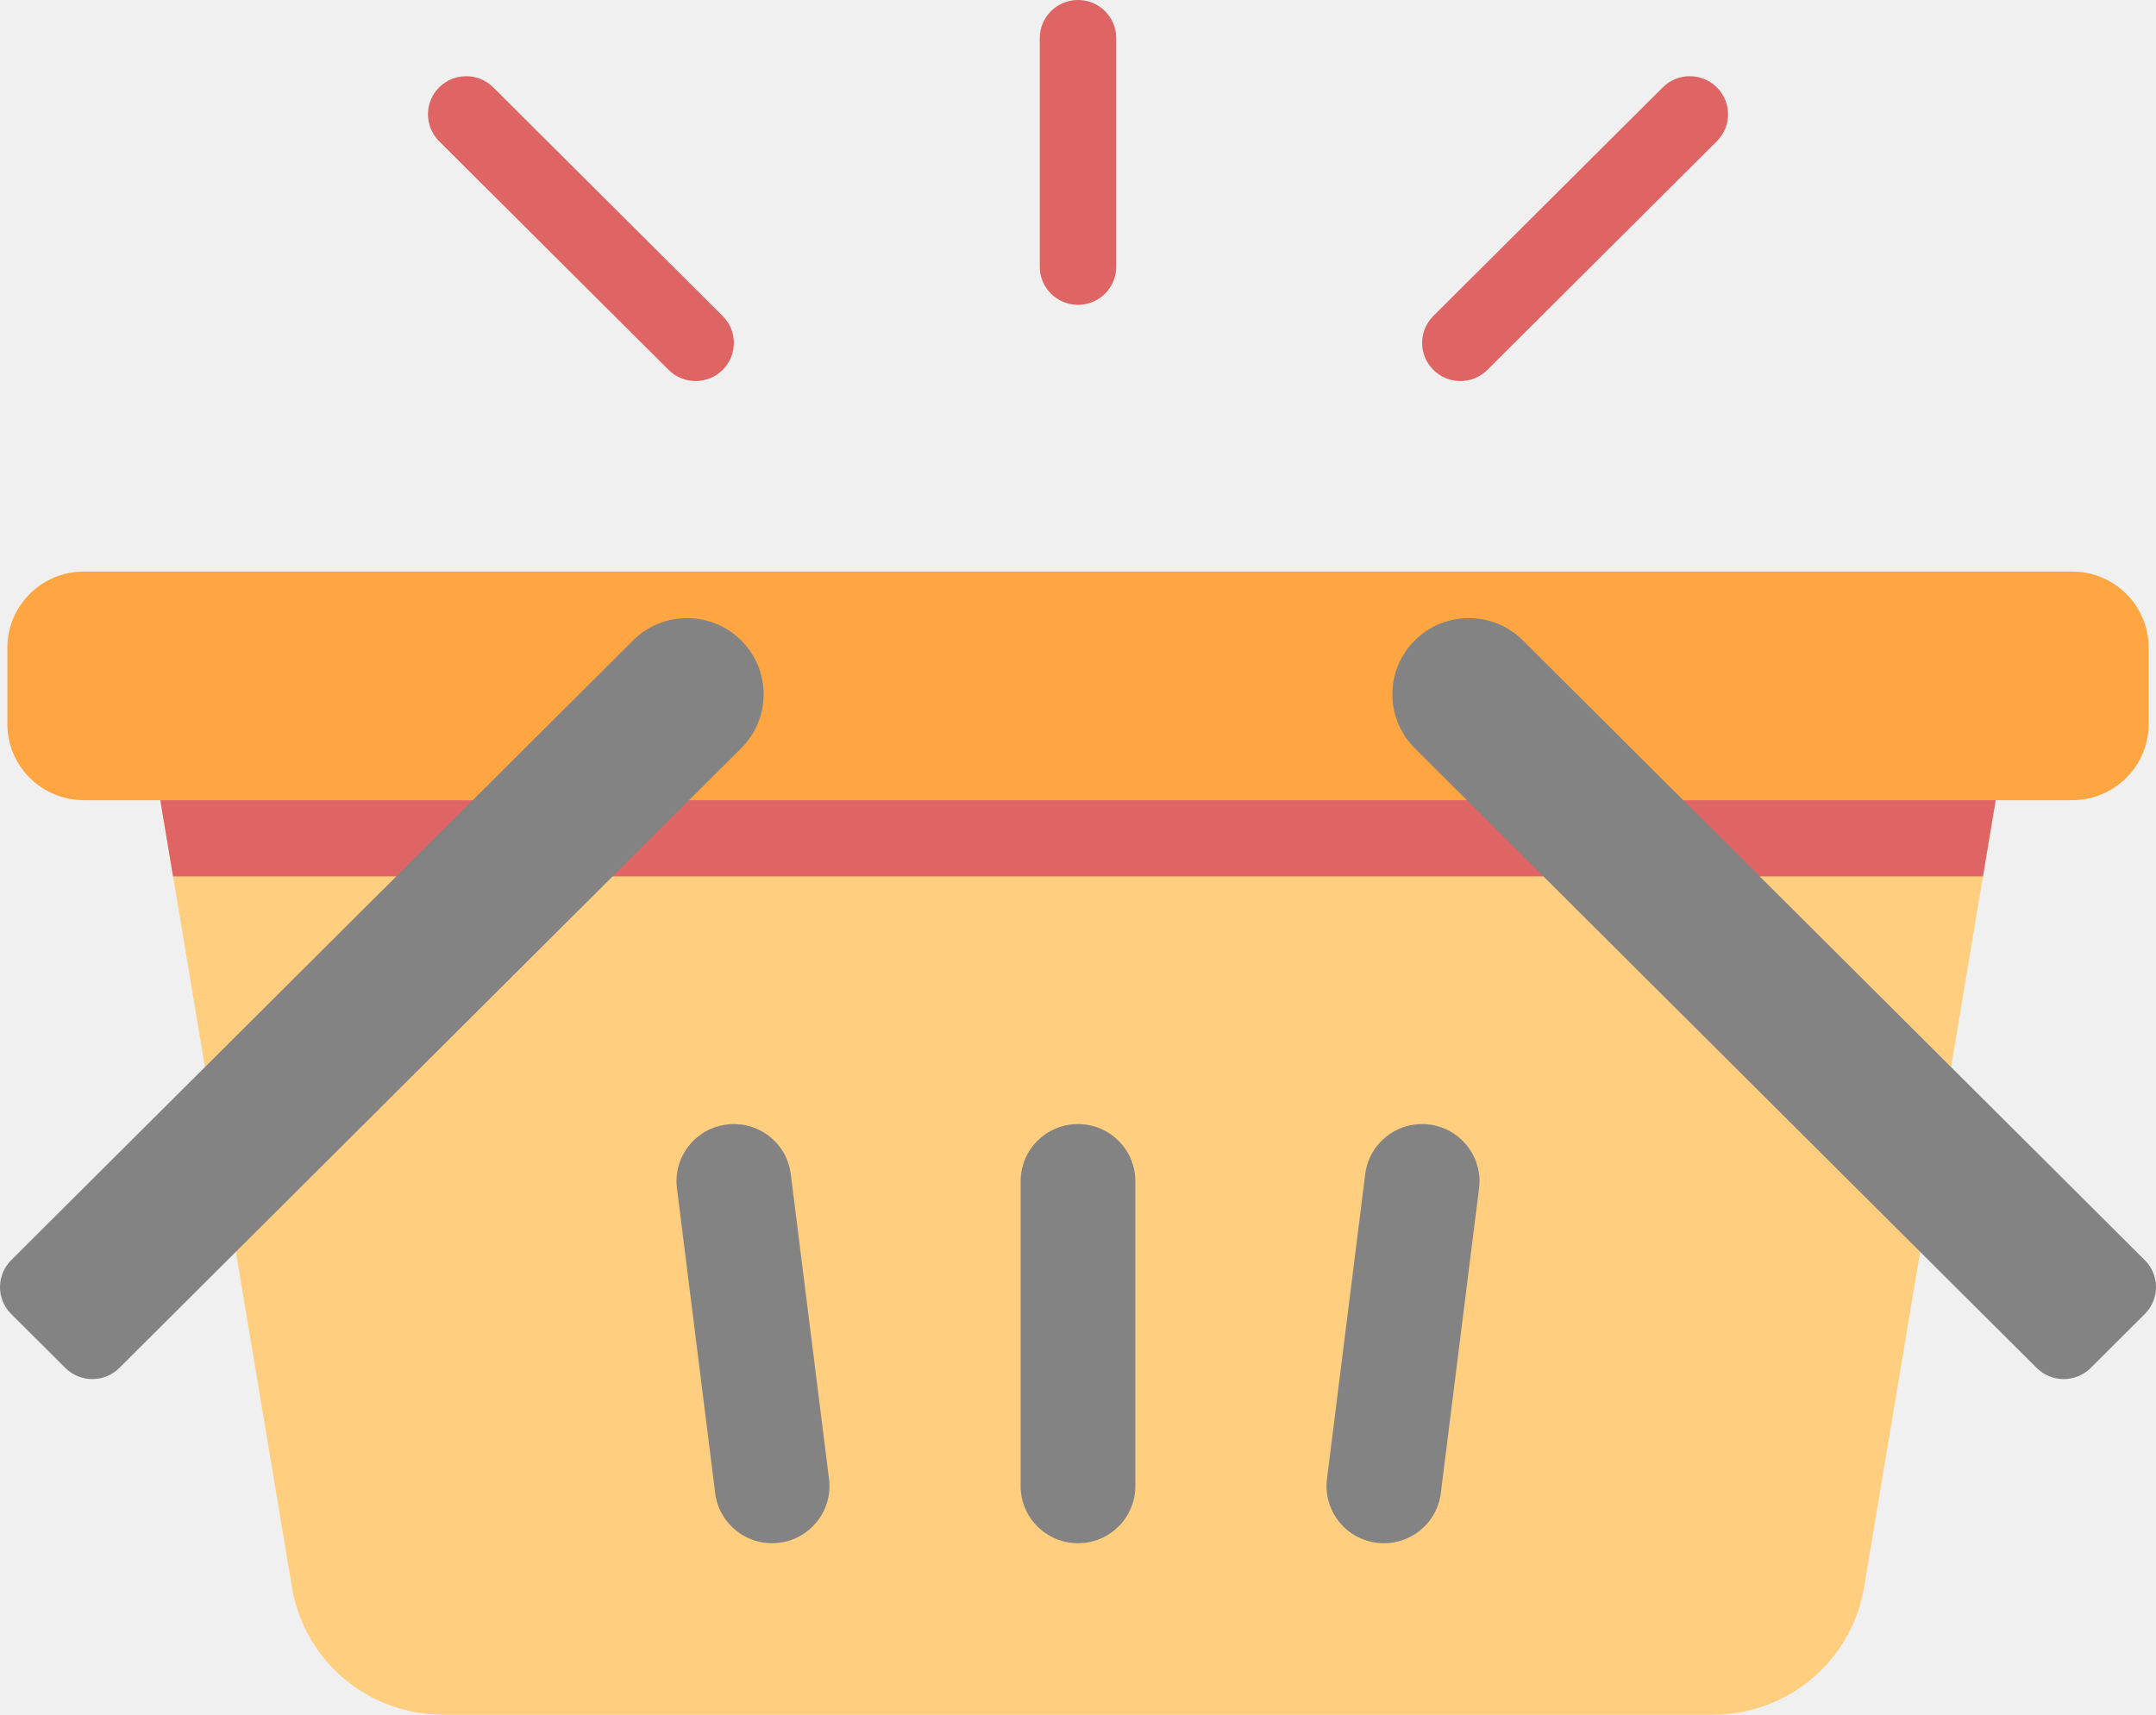
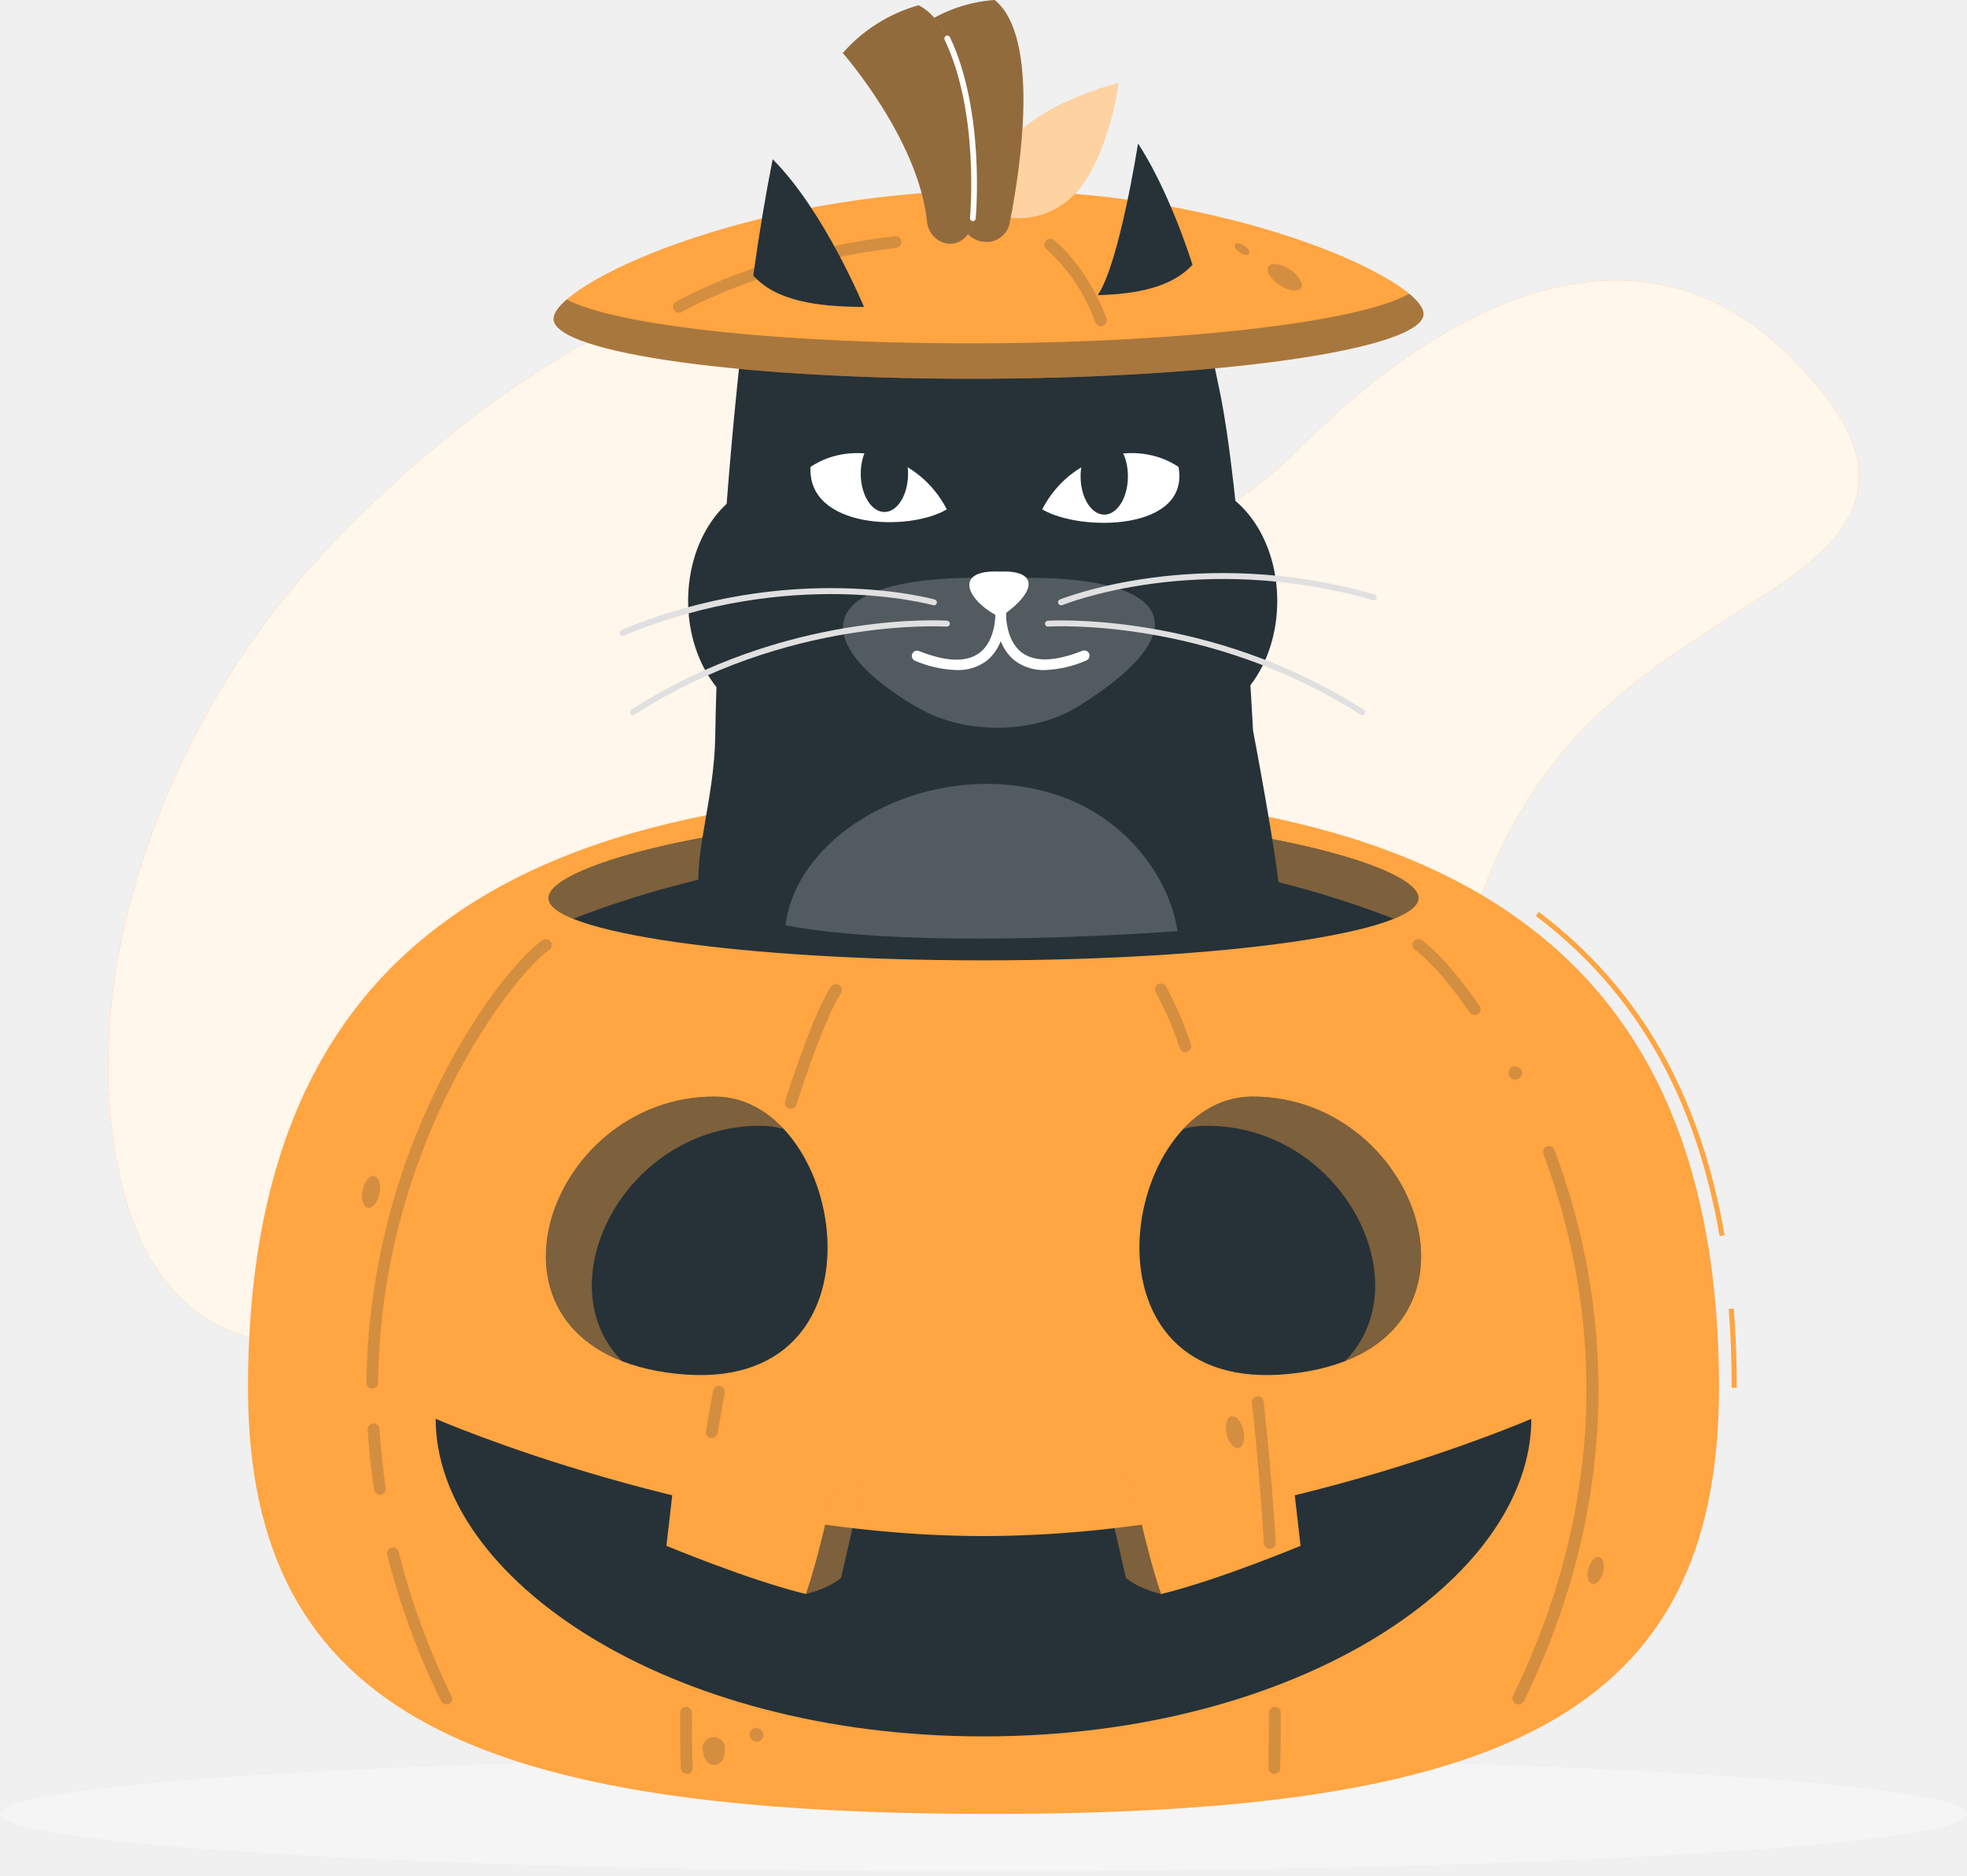
- <svg xmlns="http://www.w3.org/2000/svg" width="220" height="175" viewBox="0 0 220 175" fill="none">
-   <path d="M0.751 66.111C0.751 61.816 4.244 58.333 8.554 58.333H211.446C215.755 58.333 219.249 61.816 219.249 66.111V73.889C219.249 78.184 215.755 81.667 211.446 81.667H8.554C4.244 81.667 0.751 78.184 0.751 73.889V66.111Z" fill="#FFA542" />
-   <path d="M16.358 81.667H203.642L190.209 162.001C188.954 169.502 182.443 175 174.814 175H45.186C37.556 175 31.045 169.502 29.791 162.001L16.358 81.667Z" fill="#FFCE7F" />
-   <path d="M202.342 89.444H17.658L16.358 81.667H203.642L202.342 89.444Z" fill="#DF6464" />
-   <path d="M104.147 151.667V120.556C104.147 117.334 106.767 114.722 110 114.722C113.233 114.722 115.853 117.334 115.853 120.556V151.667C115.853 154.889 113.233 157.5 110 157.5C106.767 157.5 104.147 154.889 104.147 151.667Z" fill="#838383" />
-   <path d="M106.098 27.222V3.889C106.098 1.741 107.845 0 110 0C112.155 0 113.902 1.741 113.902 3.889V27.222C113.902 29.37 112.155 31.111 110 31.111C107.845 31.111 106.098 29.37 106.098 27.222ZM146.258 32.25L169.67 8.917C171.193 7.398 173.663 7.398 175.187 8.917C176.711 10.435 176.711 12.898 175.187 14.416L151.776 37.75C150.253 39.269 147.782 39.269 146.258 37.75C144.734 36.231 144.734 33.769 146.258 32.25ZM68.224 37.75L44.813 14.416C43.289 12.898 43.289 10.435 44.813 8.917C46.337 7.398 48.807 7.398 50.331 8.917L73.741 32.25C75.265 33.769 75.265 36.231 73.741 37.75C72.218 39.269 69.747 39.269 68.224 37.75Z" fill="#DF6464" />
-   <path d="M139.308 119.832C139.709 116.636 142.634 114.367 145.842 114.767C149.049 115.167 151.325 118.082 150.924 121.279L147.022 152.39C146.621 155.587 143.696 157.855 140.488 157.455C137.281 157.056 135.005 154.14 135.406 150.943L139.308 119.832ZM74.158 114.767C77.365 114.367 80.291 116.636 80.692 119.832L84.594 150.943C84.995 154.14 82.719 157.056 79.512 157.455C76.304 157.855 73.379 155.587 72.978 152.39L69.076 121.279C68.675 118.082 70.951 115.167 74.158 114.767ZM64.599 65.362C67.646 62.325 72.587 62.325 75.635 65.362C78.682 68.401 78.682 73.325 75.635 76.362L12.179 139.609C10.655 141.128 8.185 141.128 6.661 139.609L1.143 134.109C-0.381 132.591 -0.381 130.128 1.143 128.609L64.599 65.362ZM144.365 76.362C141.317 73.325 141.317 68.401 144.365 65.362C147.413 62.325 152.354 62.325 155.401 65.362L218.857 128.609C220.381 130.128 220.381 132.591 218.857 134.109L213.339 139.609C211.816 141.128 209.345 141.128 207.821 139.609L144.365 76.362Z" fill="#838383" />
+ <svg xmlns="http://www.w3.org/2000/svg" width="300" height="286" viewBox="0 0 300 286" fill="none">
+   <path d="M230.675 125.948C216.022 152.205 218.297 202.746 178.068 203.59C144.283 204.301 127.851 176.319 94.237 191.753C69.743 203.009 28.153 220.378 18.575 180.636C11.055 149.544 24.896 113.492 44.453 89.881C59.818 71.314 99.234 36.423 128.571 44.236C161.543 53.025 164.436 102.213 198.677 67.91C219.287 47.269 253.234 26.83 278.88 61.109C288.999 74.632 281.046 82.949 269.681 90.33C252.894 101.222 240.755 107.891 230.675 125.948Z" fill="#FFA542" />
+   <path opacity="0.9" d="M230.675 125.948C216.022 152.205 218.297 202.746 178.068 203.59C144.283 204.301 127.851 176.319 94.237 191.753C69.743 203.009 28.153 220.378 18.575 180.636C11.055 149.544 24.896 113.492 44.453 89.881C59.818 71.314 99.234 36.423 128.571 44.236C161.543 53.025 164.436 102.213 198.677 67.91C219.287 47.269 253.234 26.83 278.88 61.109C288.999 74.632 281.046 82.949 269.681 90.33C252.894 101.222 240.755 107.891 230.675 125.948Z" fill="white" />
+   <path d="M150 285.363C232.843 285.363 300 281.442 300 276.605C300 271.769 232.843 267.848 150 267.848C67.157 267.848 0 271.769 0 276.605C0 281.442 67.157 285.363 150 285.363Z" fill="#F5F5F5" />
+   <path d="M264.885 211.628H264.111C264.111 207.489 263.957 203.443 263.655 199.613L264.428 199.551C264.73 203.404 264.885 207.466 264.885 211.628Z" fill="#FFA542" />
+   <path d="M262.27 188.496C258.564 167.121 249.397 151.145 234.233 139.672L234.705 139.061C250.031 150.665 259.291 166.78 263.028 188.357L262.27 188.496Z" fill="#FFA542" />
+   <path d="M150 120.695C78.052 120.695 37.823 145.103 37.823 211.628C37.823 261.914 73.48 276.613 151.029 276.613C228.578 276.613 262.177 261.914 262.177 211.628C262.177 145.103 221.948 120.695 150 120.695Z" fill="#FFA542" />
+   <path opacity="0.2" d="M57.876 182.036C57.589 183.375 56.785 184.357 56.081 184.187C55.377 184.017 55.029 182.833 55.307 181.495C55.586 180.156 56.39 179.174 57.094 179.336C57.798 179.499 58.154 180.698 57.876 182.036Z" fill="#263238" />
+   <path opacity="0.2" d="M189.626 218.088C189.943 219.426 189.626 220.633 188.922 220.803C188.218 220.973 187.374 220.029 187.08 218.691C186.786 217.353 187.08 216.146 187.784 215.983C188.488 215.821 189.316 216.757 189.626 218.088Z" fill="#263238" />
+   <path opacity="0.2" d="M110.545 266.935C110.607 268.111 109.918 269.101 108.998 269.147C108.077 269.194 107.296 268.289 107.226 267.12C107.149 266.872 107.129 266.61 107.168 266.353C107.208 266.096 107.305 265.851 107.453 265.637C107.601 265.424 107.796 265.247 108.023 265.12C108.25 264.993 108.503 264.919 108.762 264.905C109.022 264.89 109.282 264.935 109.521 265.036C109.761 265.136 109.974 265.291 110.145 265.486C110.317 265.682 110.441 265.914 110.509 266.165C110.576 266.416 110.586 266.679 110.537 266.935H110.545Z" fill="#263238" />
+   <path opacity="0.2" d="M244.492 239.772C244.198 240.91 243.455 241.699 242.828 241.536C242.202 241.374 241.939 240.322 242.233 239.215C242.527 238.109 243.269 237.289 243.896 237.452C244.523 237.614 244.786 238.635 244.492 239.772Z" fill="#263238" />
+   <path opacity="0.2" d="M116.424 264.738C116.388 264.93 116.298 265.109 116.164 265.253C116.031 265.397 115.86 265.5 115.671 265.551C115.481 265.603 115.281 265.599 115.094 265.542C114.906 265.485 114.738 265.376 114.61 265.228C114.481 265.08 114.397 264.899 114.366 264.705C114.336 264.511 114.361 264.313 114.438 264.132C114.515 263.952 114.641 263.797 114.803 263.685C114.964 263.573 115.153 263.509 115.349 263.5C115.653 263.527 115.935 263.672 116.136 263.902C116.336 264.133 116.44 264.432 116.424 264.738Z" fill="#263238" />
+   <path opacity="0.2" d="M232.106 163.299C232.161 163.484 232.163 163.68 232.113 163.866C232.062 164.053 231.961 164.221 231.82 164.353C231.679 164.484 231.504 164.574 231.314 164.612C231.125 164.649 230.929 164.633 230.748 164.566C230.568 164.498 230.409 164.381 230.292 164.228C230.174 164.075 230.101 163.893 230.081 163.701C230.061 163.509 230.096 163.315 230.18 163.142C230.264 162.968 230.395 162.822 230.559 162.719C230.841 162.592 231.162 162.582 231.451 162.691C231.741 162.8 231.976 163.018 232.106 163.299Z" fill="#263238" />
+   <path opacity="0.2" d="M104.735 270.501C104.501 270.499 104.277 270.408 104.11 270.245C103.943 270.082 103.845 269.86 103.837 269.627C103.744 266.881 103.713 264.041 103.737 261.187C103.737 261.069 103.76 260.952 103.805 260.843C103.85 260.734 103.916 260.636 103.999 260.552C104.083 260.469 104.182 260.403 104.291 260.358C104.4 260.313 104.516 260.289 104.634 260.289C104.753 260.29 104.87 260.315 104.98 260.361C105.089 260.408 105.189 260.475 105.272 260.56C105.355 260.645 105.421 260.745 105.466 260.855C105.51 260.965 105.532 261.083 105.531 261.202C105.531 264.034 105.531 266.85 105.632 269.565C105.636 269.684 105.617 269.803 105.575 269.914C105.533 270.025 105.47 270.128 105.389 270.214C105.308 270.301 105.21 270.372 105.102 270.421C104.994 270.47 104.877 270.497 104.758 270.501H104.735Z" fill="#263238" />
+   <path opacity="0.2" d="M108.595 219.294H108.448C108.329 219.278 108.214 219.239 108.11 219.178C108.006 219.116 107.915 219.035 107.843 218.939C107.771 218.842 107.719 218.732 107.69 218.615C107.661 218.498 107.656 218.377 107.674 218.258C108.007 216.239 108.371 214.158 108.75 212.069C108.793 211.834 108.927 211.626 109.124 211.49C109.321 211.354 109.563 211.302 109.798 211.345C110.033 211.388 110.241 211.523 110.377 211.72C110.512 211.916 110.564 212.159 110.521 212.394C110.142 214.451 109.786 216.517 109.454 218.529C109.422 218.736 109.318 218.926 109.162 219.065C109.005 219.205 108.805 219.286 108.595 219.294Z" fill="#263238" />
+   <path opacity="0.2" d="M120.602 169.07C120.507 169.07 120.413 169.054 120.324 169.024C120.096 168.949 119.908 168.788 119.799 168.575C119.69 168.362 119.67 168.114 119.743 167.886C122.544 159.229 125.159 152.685 126.799 150.395C126.946 150.223 127.152 150.112 127.376 150.084C127.601 150.056 127.827 150.113 128.012 150.244C128.196 150.375 128.325 150.571 128.372 150.792C128.42 151.013 128.383 151.244 128.269 151.439C127.101 153.095 124.695 158.402 121.461 168.459C121.398 168.637 121.282 168.792 121.129 168.901C120.975 169.01 120.791 169.07 120.602 169.07Z" fill="#263238" />
+   <path d="M216.347 136.949C216.347 142.194 186.639 146.449 150 146.449C113.361 146.449 83.653 142.194 83.653 136.949C83.653 131.704 113.361 124.06 150 124.06C186.639 124.06 216.347 131.696 216.347 136.949Z" fill="#263238" />
+   <path opacity="0.4" d="M150 124.068C113.361 124.068 83.653 131.696 83.653 136.941C83.653 138.055 84.984 139.115 87.413 140.113C106.947 132.5 129.189 129.089 150 129.089C170.811 129.089 193.053 132.5 212.587 140.113C215.016 139.115 216.347 138.055 216.347 136.941C216.347 131.696 186.639 124.068 150 124.068Z" fill="#FFA542" />
+   <path d="M109.168 167.229C129.112 167.422 136.663 213.02 103.242 209.5C69.821 205.98 82.849 166.966 109.168 167.229Z" fill="#263238" />
+   <path opacity="0.4" d="M109.168 167.229C85.378 166.981 72.451 198.839 94.863 207.558C83.003 195.552 95.482 171.476 116.177 171.677C117.313 171.685 118.443 171.849 119.534 172.165C116.734 169.171 113.221 167.267 109.168 167.229Z" fill="#FFA542" />
+   <path d="M190.833 167.229C170.888 167.422 163.338 213.02 196.759 209.5C230.18 205.98 217.152 166.966 190.833 167.229Z" fill="#263238" />
+   <path opacity="0.4" d="M190.833 167.229C214.622 166.981 227.549 198.839 205.137 207.558C216.997 195.552 204.518 171.476 183.823 171.677C182.687 171.685 181.557 171.849 180.466 172.165C183.266 169.171 186.779 167.267 190.833 167.229Z" fill="#FFA542" />
+   <path d="M150 234.241C107.45 234.241 66.448 216.362 66.448 216.362C66.448 240.577 101.64 264.792 150 264.792C198.36 264.792 233.553 240.577 233.553 216.362C233.553 216.362 192.55 234.241 150 234.241Z" fill="#263238" />
+   <path d="M127.518 224.965C127.518 224.965 125.321 236.191 122.923 243.084C114.219 240.979 101.64 235.726 101.64 235.726L103.265 221.615L127.518 224.965Z" fill="#FFA542" />
+   <path opacity="0.4" d="M127.518 224.965C127.518 224.965 125.321 236.191 122.923 243.084C126.791 242.101 128.292 240.577 128.292 240.577L131.781 225.29L127.518 224.965Z" fill="#FFA542" />
+   <path d="M172.482 224.965C172.482 224.965 174.679 236.191 177.077 243.084C185.781 240.979 198.36 235.726 198.36 235.726L196.735 221.615L172.482 224.965Z" fill="#FFA542" />
+   <path opacity="0.4" d="M172.482 224.965C172.482 224.965 174.679 236.191 177.077 243.084C173.171 242.101 171.708 240.577 171.708 240.577L168.219 225.29L172.482 224.965Z" fill="#FFA542" />
+   <path opacity="0.2" d="M194.329 270.501C194.091 270.493 193.866 270.392 193.701 270.22C193.536 270.048 193.445 269.819 193.447 269.581C193.501 266.78 193.532 263.956 193.532 261.195C193.531 261.076 193.554 260.958 193.598 260.849C193.643 260.739 193.709 260.639 193.792 260.555C193.876 260.471 193.975 260.404 194.085 260.358C194.194 260.313 194.311 260.289 194.43 260.289C194.67 260.289 194.9 260.385 195.07 260.554C195.24 260.724 195.335 260.954 195.335 261.195C195.335 263.964 195.335 266.803 195.25 269.619C195.242 269.857 195.141 270.083 194.969 270.248C194.797 270.412 194.567 270.504 194.329 270.501Z" fill="#263238" />
+   <path opacity="0.2" d="M193.664 236.191C193.433 236.191 193.211 236.103 193.042 235.945C192.874 235.787 192.773 235.57 192.759 235.34C192.333 228.145 191.722 220.958 190.941 213.987C190.919 213.865 190.922 213.74 190.95 213.619C190.978 213.498 191.031 213.385 191.105 213.285C191.179 213.185 191.273 213.102 191.381 213.04C191.488 212.979 191.607 212.94 191.731 212.926C191.854 212.912 191.979 212.924 192.097 212.96C192.216 212.997 192.326 213.057 192.42 213.138C192.514 213.218 192.591 213.318 192.645 213.429C192.7 213.541 192.73 213.662 192.736 213.786C193.509 220.795 194.136 228.006 194.562 235.239C194.569 235.358 194.553 235.476 194.514 235.589C194.475 235.701 194.414 235.804 194.335 235.893C194.256 235.981 194.16 236.053 194.052 236.104C193.945 236.155 193.829 236.185 193.71 236.191H193.664Z" fill="#263238" />
+   <path opacity="0.2" d="M180.791 160.444C180.605 160.444 180.423 160.386 180.272 160.278C180.121 160.17 180.007 160.017 179.948 159.841C178.986 156.915 177.767 154.08 176.304 151.369C176.237 151.268 176.192 151.153 176.171 151.033C176.15 150.914 176.153 150.791 176.181 150.672C176.209 150.554 176.261 150.443 176.333 150.345C176.405 150.247 176.496 150.165 176.601 150.103C176.706 150.042 176.823 150.002 176.944 149.987C177.064 149.972 177.187 149.982 177.304 150.016C177.42 150.05 177.529 150.107 177.623 150.184C177.717 150.261 177.795 150.356 177.851 150.464C179.376 153.27 180.642 156.209 181.634 159.245C181.673 159.356 181.69 159.474 181.684 159.592C181.677 159.71 181.648 159.825 181.597 159.931C181.546 160.038 181.474 160.133 181.386 160.212C181.299 160.29 181.196 160.351 181.085 160.39C180.991 160.426 180.891 160.444 180.791 160.444Z" fill="#263238" />
+   <path opacity="0.2" d="M68.041 259.895C67.878 259.889 67.719 259.838 67.583 259.748C67.446 259.658 67.337 259.532 67.268 259.384C63.761 252.257 61.005 244.785 59.044 237.088C59.015 236.974 59.009 236.855 59.026 236.738C59.043 236.622 59.083 236.509 59.143 236.408C59.203 236.307 59.283 236.218 59.377 236.148C59.472 236.077 59.579 236.026 59.694 235.997C59.808 235.968 59.927 235.962 60.044 235.979C60.16 235.996 60.272 236.036 60.374 236.096C60.475 236.157 60.563 236.236 60.634 236.331C60.704 236.425 60.756 236.533 60.785 236.647C62.709 244.232 65.413 251.598 68.853 258.626C68.958 258.842 68.972 259.09 68.894 259.316C68.816 259.542 68.651 259.728 68.436 259.833C68.311 259.884 68.176 259.905 68.041 259.895Z" fill="#263238" />
+   <path opacity="0.2" d="M57.938 227.951C57.722 227.948 57.514 227.869 57.351 227.727C57.188 227.586 57.081 227.391 57.048 227.178C56.592 224.145 56.274 221.058 56.073 218.018C56.062 217.779 56.145 217.545 56.304 217.366C56.463 217.187 56.685 217.076 56.924 217.059C57.163 217.046 57.397 217.128 57.575 217.288C57.754 217.447 57.862 217.671 57.876 217.91C58.054 220.896 58.379 223.928 58.827 226.907C58.845 227.025 58.839 227.145 58.809 227.261C58.779 227.376 58.727 227.485 58.655 227.58C58.583 227.675 58.493 227.755 58.389 227.815C58.286 227.874 58.172 227.913 58.054 227.928L57.938 227.951Z" fill="#263238" />
+   <path opacity="0.2" d="M56.762 211.759C56.523 211.755 56.296 211.657 56.129 211.486C55.962 211.315 55.87 211.085 55.872 210.846C56.102 194.863 59.956 179.139 67.144 164.862C73.248 152.746 79.816 145.366 82.748 143.37C82.846 143.303 82.956 143.256 83.071 143.231C83.187 143.206 83.306 143.205 83.423 143.226C83.539 143.248 83.65 143.292 83.749 143.357C83.849 143.421 83.934 143.505 84.001 143.602C84.069 143.7 84.116 143.809 84.14 143.925C84.165 144.041 84.166 144.16 84.145 144.277C84.123 144.393 84.079 144.504 84.015 144.603C83.95 144.703 83.867 144.788 83.769 144.855C78.354 148.561 58.031 174.47 57.659 210.862C57.657 211.099 57.562 211.326 57.394 211.494C57.226 211.662 56.999 211.757 56.762 211.759Z" fill="#263238" />
+   <path opacity="0.2" d="M231.557 259.895C231.42 259.894 231.285 259.862 231.162 259.802C230.949 259.695 230.786 259.509 230.709 259.283C230.632 259.057 230.648 258.81 230.752 258.595C247.393 224.555 242.442 194.863 235.394 175.986C235.351 175.876 235.33 175.758 235.333 175.639C235.336 175.52 235.363 175.403 235.412 175.295C235.461 175.187 235.532 175.09 235.619 175.009C235.706 174.929 235.808 174.866 235.92 174.826C236.144 174.743 236.391 174.752 236.609 174.85C236.826 174.949 236.995 175.129 237.081 175.352C244.283 194.561 249.319 224.733 232.439 259.384C232.361 259.549 232.235 259.686 232.077 259.777C231.92 259.868 231.738 259.909 231.557 259.895Z" fill="#263238" />
+   <path opacity="0.2" d="M224.942 154.797C224.79 154.801 224.64 154.767 224.505 154.698C224.37 154.629 224.254 154.527 224.168 154.402C220.455 149.033 217.345 145.892 215.805 144.855C215.608 144.721 215.473 144.514 215.429 144.279C215.384 144.045 215.435 143.803 215.569 143.606C215.704 143.409 215.911 143.273 216.145 143.229C216.38 143.185 216.622 143.236 216.819 143.37C218.567 144.561 221.801 147.818 225.654 153.381C225.788 153.578 225.839 153.82 225.796 154.055C225.752 154.29 225.618 154.498 225.422 154.634C225.281 154.734 225.114 154.79 224.942 154.797Z" fill="#263238" />
+   <path d="M183.576 47.996H113.639C111.164 68.552 109.4 92.867 109.083 112.378C108.936 121.553 105.988 129.653 106.599 135.781C106.672 136.534 106.957 137.25 107.421 137.848C107.886 138.445 108.51 138.898 109.222 139.154C127.07 145.683 175.352 142.519 189.424 141.304C191.869 141.095 195.258 138.983 195.157 136.554C194.94 131.495 191.103 111.365 191.103 111.365C191.103 111.365 189.285 74.834 185.904 59.051C185.023 55.075 184.411 51.362 183.576 47.996Z" fill="#263238" />
+   <path d="M181.023 109.709C188.632 109.709 194.801 101.618 194.801 91.637C194.801 81.656 188.632 73.565 181.023 73.565C173.413 73.565 167.244 81.656 167.244 91.637C167.244 101.618 173.413 109.709 181.023 109.709Z" fill="#263238" />
+   <path d="M118.73 109.709C126.339 109.709 132.508 101.618 132.508 91.637C132.508 81.656 126.339 73.565 118.73 73.565C111.12 73.565 104.951 81.656 104.951 91.637C104.951 101.618 111.12 109.709 118.73 109.709Z" fill="#263238" />
+   <path opacity="0.2" d="M154 88.148C178.973 87.467 183.297 95.985 164.513 107.69C157.651 111.96 147.346 112.076 140.206 108.038C124.153 98.956 121.639 87.258 152.584 88.148C153.033 88.163 153.528 88.163 154 88.148Z" fill="white" />
+   <path opacity="0.2" d="M162.146 121.561C143.579 114.769 121.631 126.002 119.805 141.119C136.593 144.213 163.508 143.107 179.592 142.001C178.369 133.816 171.871 125.128 162.146 121.561Z" fill="white" />
+   <path d="M123.619 71.198C130.125 66.842 140.121 69.372 144.407 77.673C138.581 81.139 123.093 80.59 123.619 71.198Z" fill="white" />
+   <path d="M152.53 87.165C158.201 86.895 158.456 90.09 152.53 94.128C147.524 91.73 145.134 86.802 152.53 87.165Z" fill="white" />
+   <path d="M145.884 102.182C143.711 102.105 141.57 101.625 139.572 100.766C139.473 100.729 139.382 100.673 139.306 100.6C139.229 100.528 139.168 100.44 139.127 100.343C139.086 100.246 139.065 100.141 139.065 100.036C139.066 99.93 139.088 99.826 139.131 99.729C139.166 99.63 139.222 99.54 139.294 99.463C139.366 99.387 139.452 99.326 139.549 99.284C139.645 99.242 139.749 99.22 139.854 99.219C139.959 99.219 140.063 99.24 140.16 99.281C144.298 100.928 147.393 101.029 149.35 99.582C152.128 97.548 151.818 92.968 151.81 92.921C151.799 92.816 151.809 92.709 151.84 92.608C151.871 92.507 151.923 92.413 151.992 92.332C152.06 92.252 152.145 92.186 152.24 92.14C152.336 92.094 152.44 92.067 152.545 92.062C152.653 92.052 152.762 92.064 152.865 92.098C152.968 92.132 153.063 92.187 153.143 92.26C153.223 92.333 153.287 92.422 153.331 92.521C153.375 92.62 153.397 92.728 153.396 92.836C153.396 93.061 153.783 98.337 150.302 100.897C149.009 101.795 147.457 102.246 145.884 102.182Z" fill="white" />
+   <path d="M159.361 102.182C157.782 102.233 156.228 101.769 154.936 100.859C151.455 98.298 151.841 93.022 151.841 92.797C151.841 92.688 151.863 92.58 151.907 92.48C151.951 92.38 152.016 92.291 152.097 92.218C152.178 92.145 152.274 92.09 152.378 92.056C152.482 92.023 152.592 92.012 152.7 92.024C152.806 92.028 152.91 92.055 153.005 92.101C153.1 92.148 153.185 92.213 153.254 92.294C153.323 92.374 153.375 92.468 153.406 92.569C153.437 92.671 153.447 92.777 153.435 92.882C153.435 92.929 153.118 97.524 155.887 99.543C157.853 100.99 160.939 100.882 165.078 99.242C165.176 99.203 165.28 99.184 165.385 99.186C165.49 99.188 165.593 99.21 165.69 99.251C165.786 99.293 165.873 99.353 165.946 99.429C166.019 99.504 166.076 99.593 166.115 99.691C166.154 99.788 166.173 99.892 166.171 99.997C166.169 100.102 166.147 100.206 166.105 100.302C166.064 100.398 166.003 100.485 165.928 100.558C165.853 100.631 165.764 100.689 165.666 100.727C163.673 101.599 161.535 102.093 159.361 102.182Z" fill="white" />
+   <path d="M96.511 109.059C96.436 109.06 96.362 109.042 96.296 109.007C96.23 108.972 96.173 108.921 96.132 108.858C96.07 108.756 96.05 108.634 96.076 108.517C96.102 108.4 96.172 108.298 96.271 108.231C119.828 93.068 144.213 94.615 144.453 94.654C144.572 94.662 144.683 94.718 144.761 94.808C144.84 94.897 144.879 95.015 144.871 95.134C144.863 95.253 144.808 95.364 144.718 95.442C144.628 95.52 144.51 95.56 144.391 95.552C144.151 95.552 120.06 94.004 96.751 108.99C96.679 109.036 96.596 109.06 96.511 109.059Z" fill="#E0E0E0" />
+   <path d="M94.941 96.936C94.851 96.936 94.764 96.909 94.69 96.86C94.616 96.81 94.558 96.74 94.523 96.658C94.5 96.604 94.488 96.545 94.488 96.486C94.487 96.427 94.499 96.369 94.521 96.314C94.543 96.26 94.576 96.21 94.617 96.168C94.659 96.126 94.708 96.093 94.763 96.07C120.656 85.34 142.349 91.359 142.565 91.428C142.622 91.444 142.675 91.472 142.722 91.508C142.768 91.545 142.807 91.591 142.836 91.643C142.864 91.694 142.883 91.751 142.889 91.81C142.896 91.869 142.891 91.928 142.875 91.985C142.859 92.042 142.831 92.095 142.795 92.141C142.758 92.188 142.712 92.227 142.66 92.255C142.609 92.284 142.552 92.302 142.493 92.309C142.434 92.316 142.375 92.311 142.318 92.295C142.101 92.233 120.695 86.307 95.126 96.936C95.065 96.948 95.002 96.948 94.941 96.936Z" fill="#E0E0E0" />
+   <path d="M207.737 109.059C207.652 109.058 207.569 109.034 207.497 108.99C184.187 94.02 160.104 95.536 159.864 95.552C159.805 95.556 159.746 95.549 159.69 95.531C159.633 95.513 159.581 95.483 159.537 95.445C159.492 95.406 159.455 95.359 159.428 95.307C159.401 95.254 159.385 95.197 159.38 95.138C159.376 95.079 159.383 95.019 159.401 94.963C159.42 94.907 159.449 94.855 159.487 94.81C159.526 94.765 159.573 94.728 159.625 94.702C159.678 94.675 159.735 94.659 159.794 94.654C160.034 94.654 184.411 93.107 207.984 108.231C208.067 108.284 208.13 108.362 208.164 108.453C208.199 108.545 208.202 108.645 208.174 108.739C208.146 108.833 208.088 108.915 208.009 108.973C207.93 109.031 207.834 109.061 207.737 109.059Z" fill="#E0E0E0" />
+   <path d="M161.806 92.295C161.718 92.294 161.632 92.267 161.559 92.217C161.486 92.168 161.429 92.098 161.396 92.016C161.373 91.962 161.361 91.903 161.361 91.844C161.36 91.785 161.372 91.727 161.394 91.672C161.416 91.618 161.449 91.568 161.49 91.526C161.532 91.484 161.581 91.451 161.636 91.428C161.845 91.343 182.725 82.918 209.655 90.654C209.712 90.671 209.765 90.698 209.812 90.734C209.858 90.771 209.897 90.817 209.926 90.868C209.955 90.92 209.973 90.977 209.98 91.036C209.986 91.095 209.981 91.155 209.965 91.212C209.949 91.269 209.923 91.323 209.886 91.37C209.85 91.417 209.804 91.456 209.752 91.485C209.7 91.514 209.643 91.532 209.584 91.538C209.524 91.544 209.464 91.539 209.408 91.521C182.779 83.877 162.216 92.194 161.984 92.295C161.925 92.306 161.865 92.306 161.806 92.295Z" fill="#E0E0E0" />
+   <path d="M138.496 72.234C138.496 75.46 136.879 78.075 134.891 78.075C132.903 78.075 131.278 75.46 131.278 72.234C131.278 69.008 132.895 66.401 134.891 66.401C136.887 66.401 138.496 69.008 138.496 72.234Z" fill="#263238" />
+   <path d="M179.739 71.198C173.24 66.842 163.237 69.372 158.951 77.673C164.777 81.139 181.549 80.992 179.739 71.198Z" fill="white" />
+   <path d="M164.808 72.636C164.808 75.863 166.425 78.478 168.42 78.478C170.416 78.478 172.026 75.863 172.026 72.636C172.026 69.41 170.409 66.803 168.42 66.803C166.432 66.803 164.808 69.418 164.808 72.636Z" fill="#263238" />
+   <path d="M217.113 47.865C217.113 53.11 187.467 57.543 150.828 57.752C114.188 57.961 84.458 53.884 84.427 48.631C84.396 43.378 114.018 29.29 150.658 29.042C187.297 28.795 217.082 42.612 217.113 47.865Z" fill="#FFA542" />
+   <path opacity="0.2" d="M189.773 37.459C190.368 37.854 190.701 38.403 190.507 38.697C190.314 38.991 189.68 38.891 189.084 38.496C188.488 38.102 188.156 37.552 188.349 37.266C188.542 36.98 189.177 37.065 189.773 37.459Z" fill="#263238" />
+   <path opacity="0.2" d="M196.728 41.096C198.097 42.001 198.855 43.269 198.414 43.927C197.973 44.585 196.519 44.383 195.149 43.478C193.78 42.573 193.03 41.304 193.463 40.647C193.896 39.989 195.358 40.19 196.728 41.096Z" fill="#263238" />
+   <path opacity="0.2" d="M167.941 49.745C167.75 49.752 167.563 49.699 167.405 49.593C167.246 49.488 167.125 49.335 167.059 49.157C165.535 44.888 162.984 41.059 159.632 38.009C159.539 37.935 159.461 37.844 159.404 37.74C159.346 37.636 159.309 37.523 159.296 37.405C159.282 37.287 159.292 37.168 159.324 37.053C159.357 36.939 159.411 36.833 159.485 36.74C159.558 36.647 159.65 36.569 159.753 36.512C159.857 36.454 159.971 36.417 160.089 36.404C160.207 36.39 160.326 36.4 160.44 36.432C160.554 36.465 160.661 36.519 160.754 36.593C160.955 36.755 165.813 40.685 168.745 48.522C168.787 48.633 168.807 48.75 168.803 48.868C168.799 48.986 168.772 49.102 168.723 49.209C168.674 49.316 168.605 49.413 168.518 49.492C168.431 49.573 168.33 49.635 168.219 49.675C168.131 49.713 168.037 49.736 167.941 49.745Z" fill="#263238" />
+   <path opacity="0.2" d="M103.582 47.687C103.38 47.698 103.18 47.64 103.014 47.523C102.849 47.405 102.728 47.236 102.672 47.041C102.615 46.846 102.626 46.638 102.703 46.451C102.78 46.263 102.918 46.107 103.095 46.008C103.226 45.931 116.432 38.326 136.477 36.02C136.594 36.007 136.713 36.017 136.827 36.05C136.94 36.083 137.046 36.137 137.138 36.211C137.231 36.285 137.307 36.376 137.365 36.479C137.422 36.583 137.458 36.696 137.471 36.813C137.484 36.931 137.474 37.05 137.441 37.163C137.409 37.276 137.354 37.382 137.28 37.475C137.207 37.567 137.116 37.644 137.012 37.701C136.909 37.758 136.795 37.794 136.678 37.807C117.035 40.066 104.131 47.493 104 47.563C103.873 47.638 103.729 47.68 103.582 47.687Z" fill="#263238" />
+   <path opacity="0.4" d="M214.924 44.786C207.737 48.963 181.657 52.174 150.596 52.352C119.875 52.53 93.997 49.691 86.431 45.668C85.123 46.805 84.419 47.826 84.419 48.631C84.458 53.884 114.189 57.961 150.82 57.752C187.452 57.543 217.144 53.11 217.121 47.865C217.105 47.029 216.355 45.969 214.924 44.786Z" fill="#263238" />
+   <path d="M164.134 29.359C162.701 30.962 160.855 32.141 158.798 32.767C156.741 33.393 154.551 33.443 152.468 32.91C151.708 30.899 151.515 28.718 151.91 26.604C152.306 24.491 153.275 22.527 154.712 20.927C159.717 15.333 170.594 12.664 170.594 12.664C170.594 12.664 169.132 23.766 164.134 29.359Z" fill="#FFA542" />
+   <path opacity="0.5" d="M164.134 29.359C162.701 30.962 160.855 32.141 158.798 32.767C156.741 33.393 154.551 33.443 152.468 32.91C151.708 30.899 151.515 28.718 151.91 26.604C152.306 24.491 153.275 22.527 154.712 20.927C159.717 15.333 170.594 12.664 170.594 12.664C170.594 12.664 169.132 23.766 164.134 29.359Z" fill="white" />
+   <path d="M173.565 21.894C173.565 21.894 170.718 40.214 167.422 45.01C173.534 44.848 178.787 43.749 181.882 40.368C177.797 27.851 173.565 21.894 173.565 21.894Z" fill="#263238" />
+   <path d="M114.885 42.008C118.297 45.877 124.586 46.789 131.773 46.805C131.773 46.805 125.685 32.106 117.848 24.284C116.835 29.321 115.821 35.347 114.885 42.008Z" fill="#263238" />
+   <path d="M146.526 32.988C145.846 20.138 139.332 4.827 139.332 4.827C142.871 1.997 147.189 0.313 151.71 0C158.672 5.686 155.632 25.723 154.031 33.792C153.915 34.688 153.462 35.506 152.766 36.081C152.069 36.655 151.18 36.944 150.278 36.887L149.721 36.825C148.821 36.666 148.007 36.193 147.422 35.491C146.837 34.789 146.52 33.902 146.526 32.988Z" fill="#FFA542" />
+   <path opacity="0.5" d="M146.526 32.988C145.846 20.138 139.332 4.827 139.332 4.827C142.871 1.997 147.189 0.313 151.71 0C158.672 5.686 155.632 25.723 154.031 33.792C153.915 34.688 153.462 35.506 152.766 36.081C152.069 36.655 151.18 36.944 150.278 36.887L149.721 36.825C148.821 36.666 148.007 36.193 147.422 35.491C146.837 34.789 146.52 33.902 146.526 32.988Z" fill="#263238" />
+   <path d="M141.374 33.684C140.02 21.12 128.54 8.085 128.54 8.085C131.604 4.595 135.613 2.067 140.082 0.805C147.904 4.673 148.515 24.439 148.391 33.297C148.391 35.618 146.588 37.382 144.523 37.165C143.682 37.026 142.913 36.606 142.342 35.974C141.77 35.342 141.429 34.535 141.374 33.684Z" fill="#FFA542" />
+   <path opacity="0.5" d="M141.374 33.684C140.02 21.12 128.54 8.085 128.54 8.085C131.604 4.595 135.613 2.067 140.082 0.805C147.904 4.673 148.515 24.439 148.391 33.297C148.391 35.618 146.588 37.382 144.523 37.165C143.682 37.026 142.913 36.606 142.342 35.974C141.77 35.342 141.429 34.535 141.374 33.684Z" fill="#263238" />
+   <path d="M148.406 33.73H148.344C148.285 33.725 148.228 33.707 148.176 33.679C148.124 33.651 148.077 33.613 148.04 33.567C148.003 33.521 147.975 33.468 147.958 33.411C147.941 33.354 147.936 33.294 147.942 33.235C147.942 33.081 149.435 17.267 144.074 6.065C144.049 6.012 144.034 5.954 144.031 5.895C144.028 5.836 144.036 5.777 144.056 5.721C144.076 5.666 144.106 5.615 144.146 5.571C144.186 5.527 144.233 5.491 144.287 5.466C144.34 5.44 144.398 5.426 144.457 5.423C144.516 5.42 144.575 5.428 144.631 5.448C144.686 5.468 144.737 5.498 144.781 5.538C144.825 5.577 144.861 5.625 144.886 5.678C150.302 17.113 148.824 33.166 148.809 33.32C148.8 33.425 148.755 33.523 148.682 33.598C148.608 33.673 148.511 33.72 148.406 33.73Z" fill="white" />
</svg>
